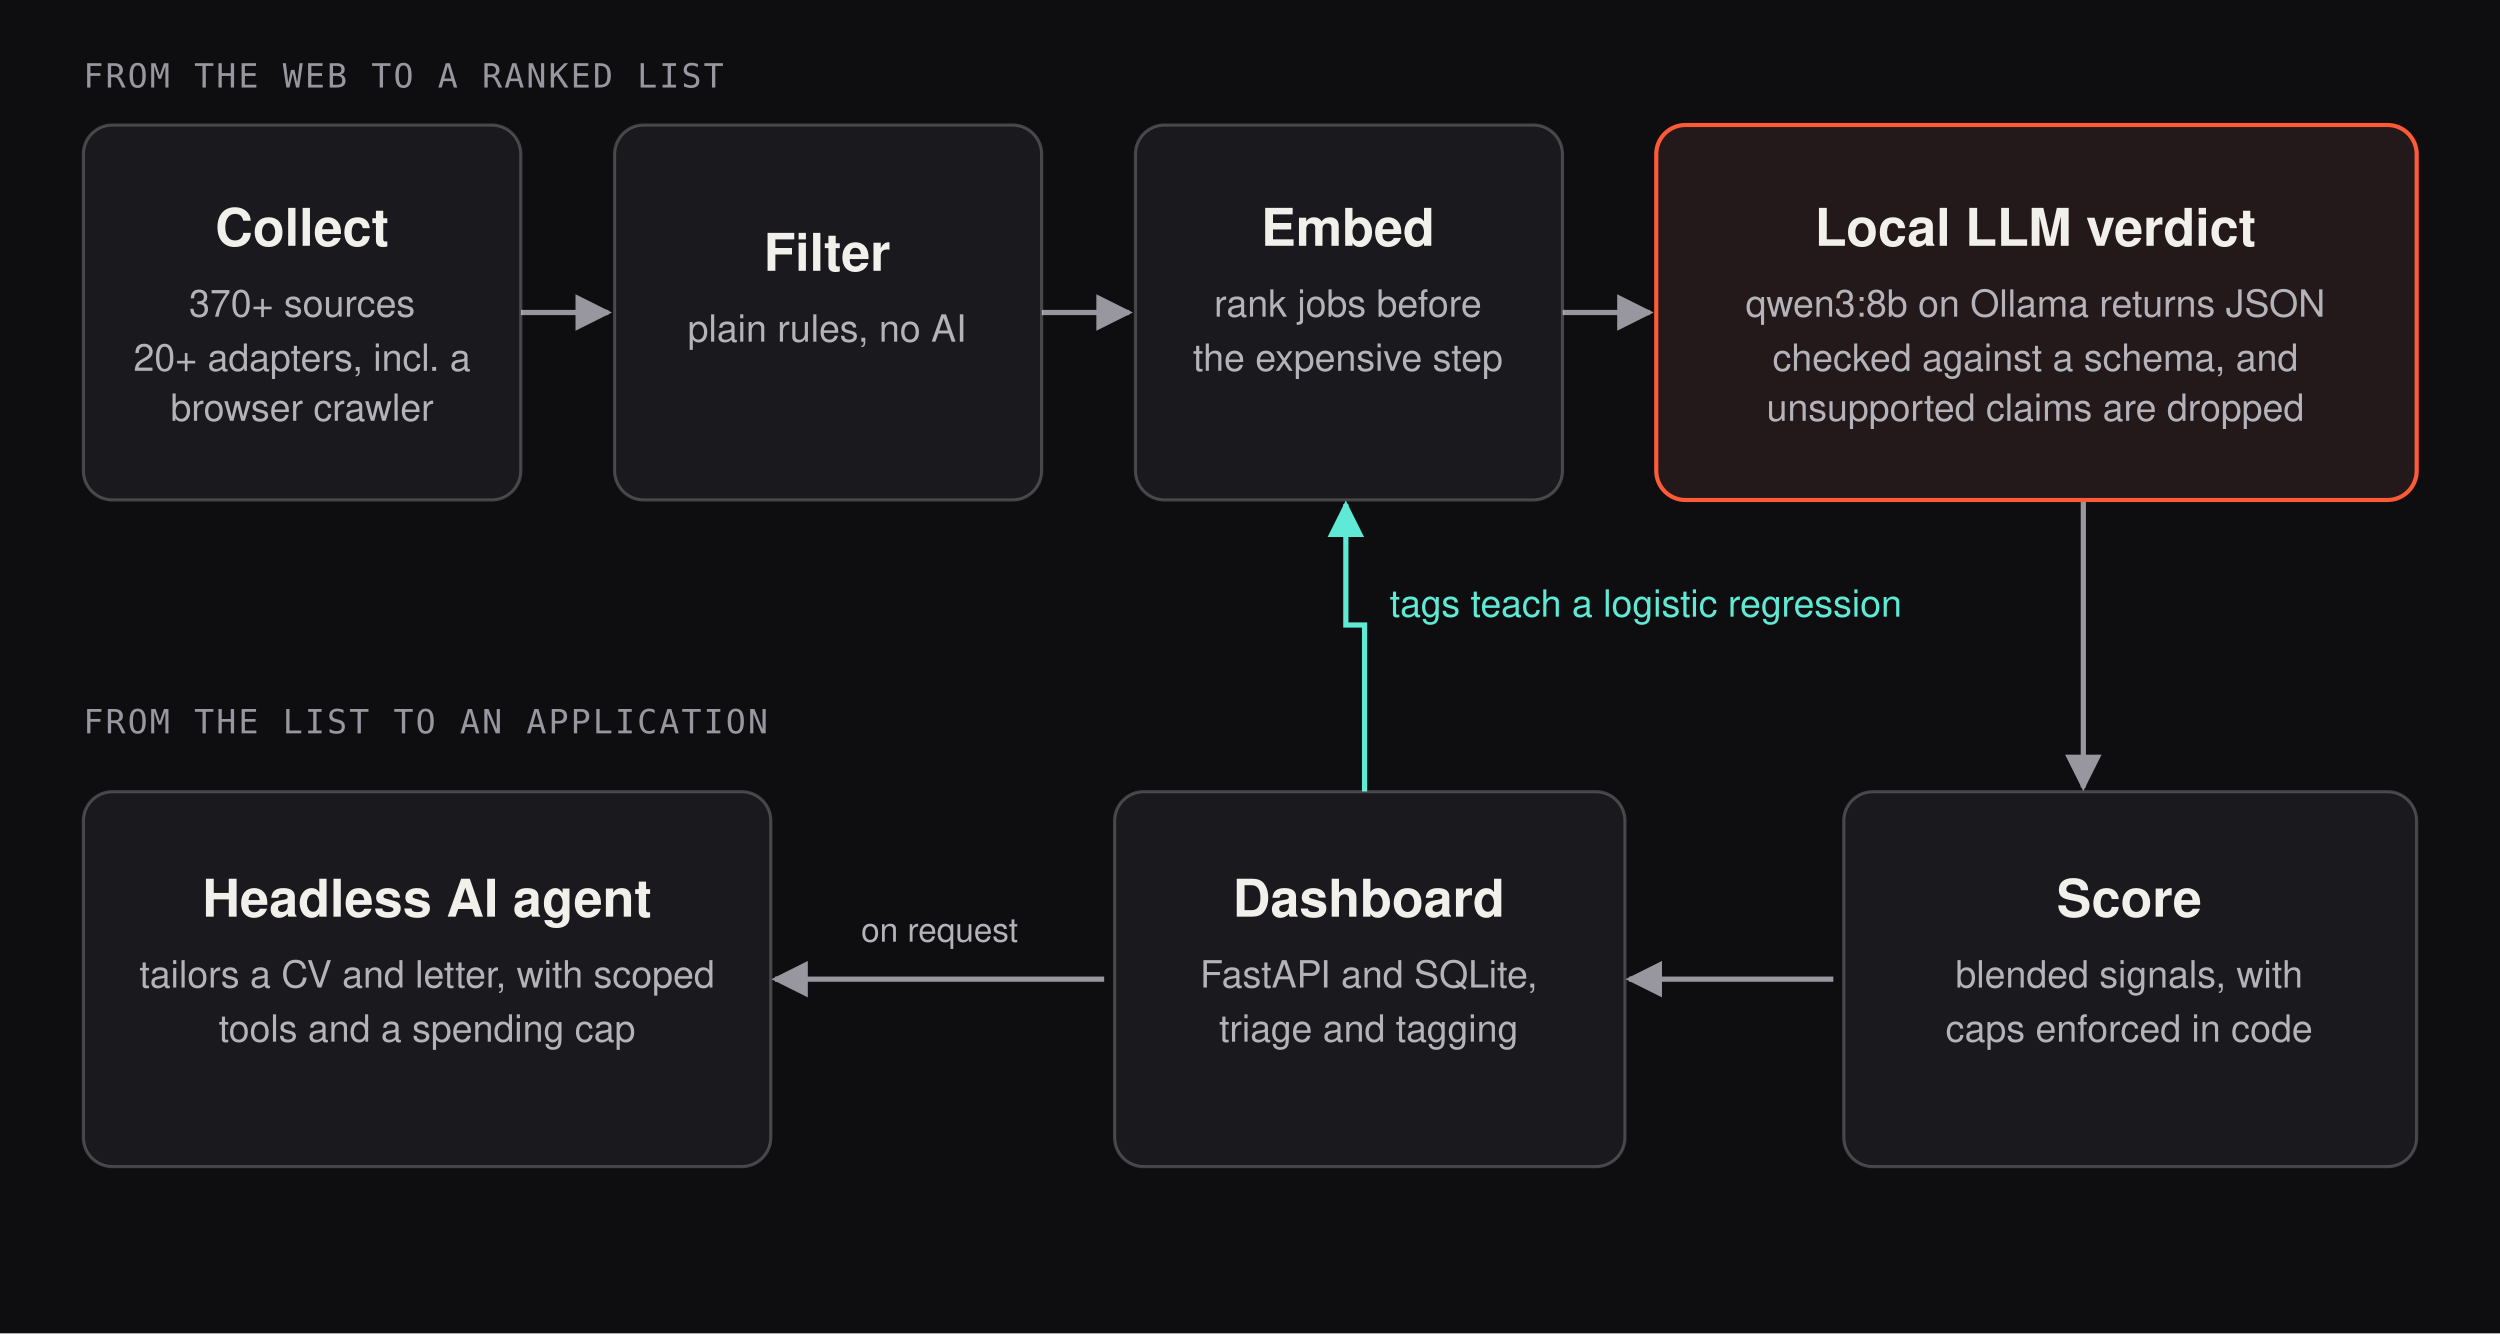
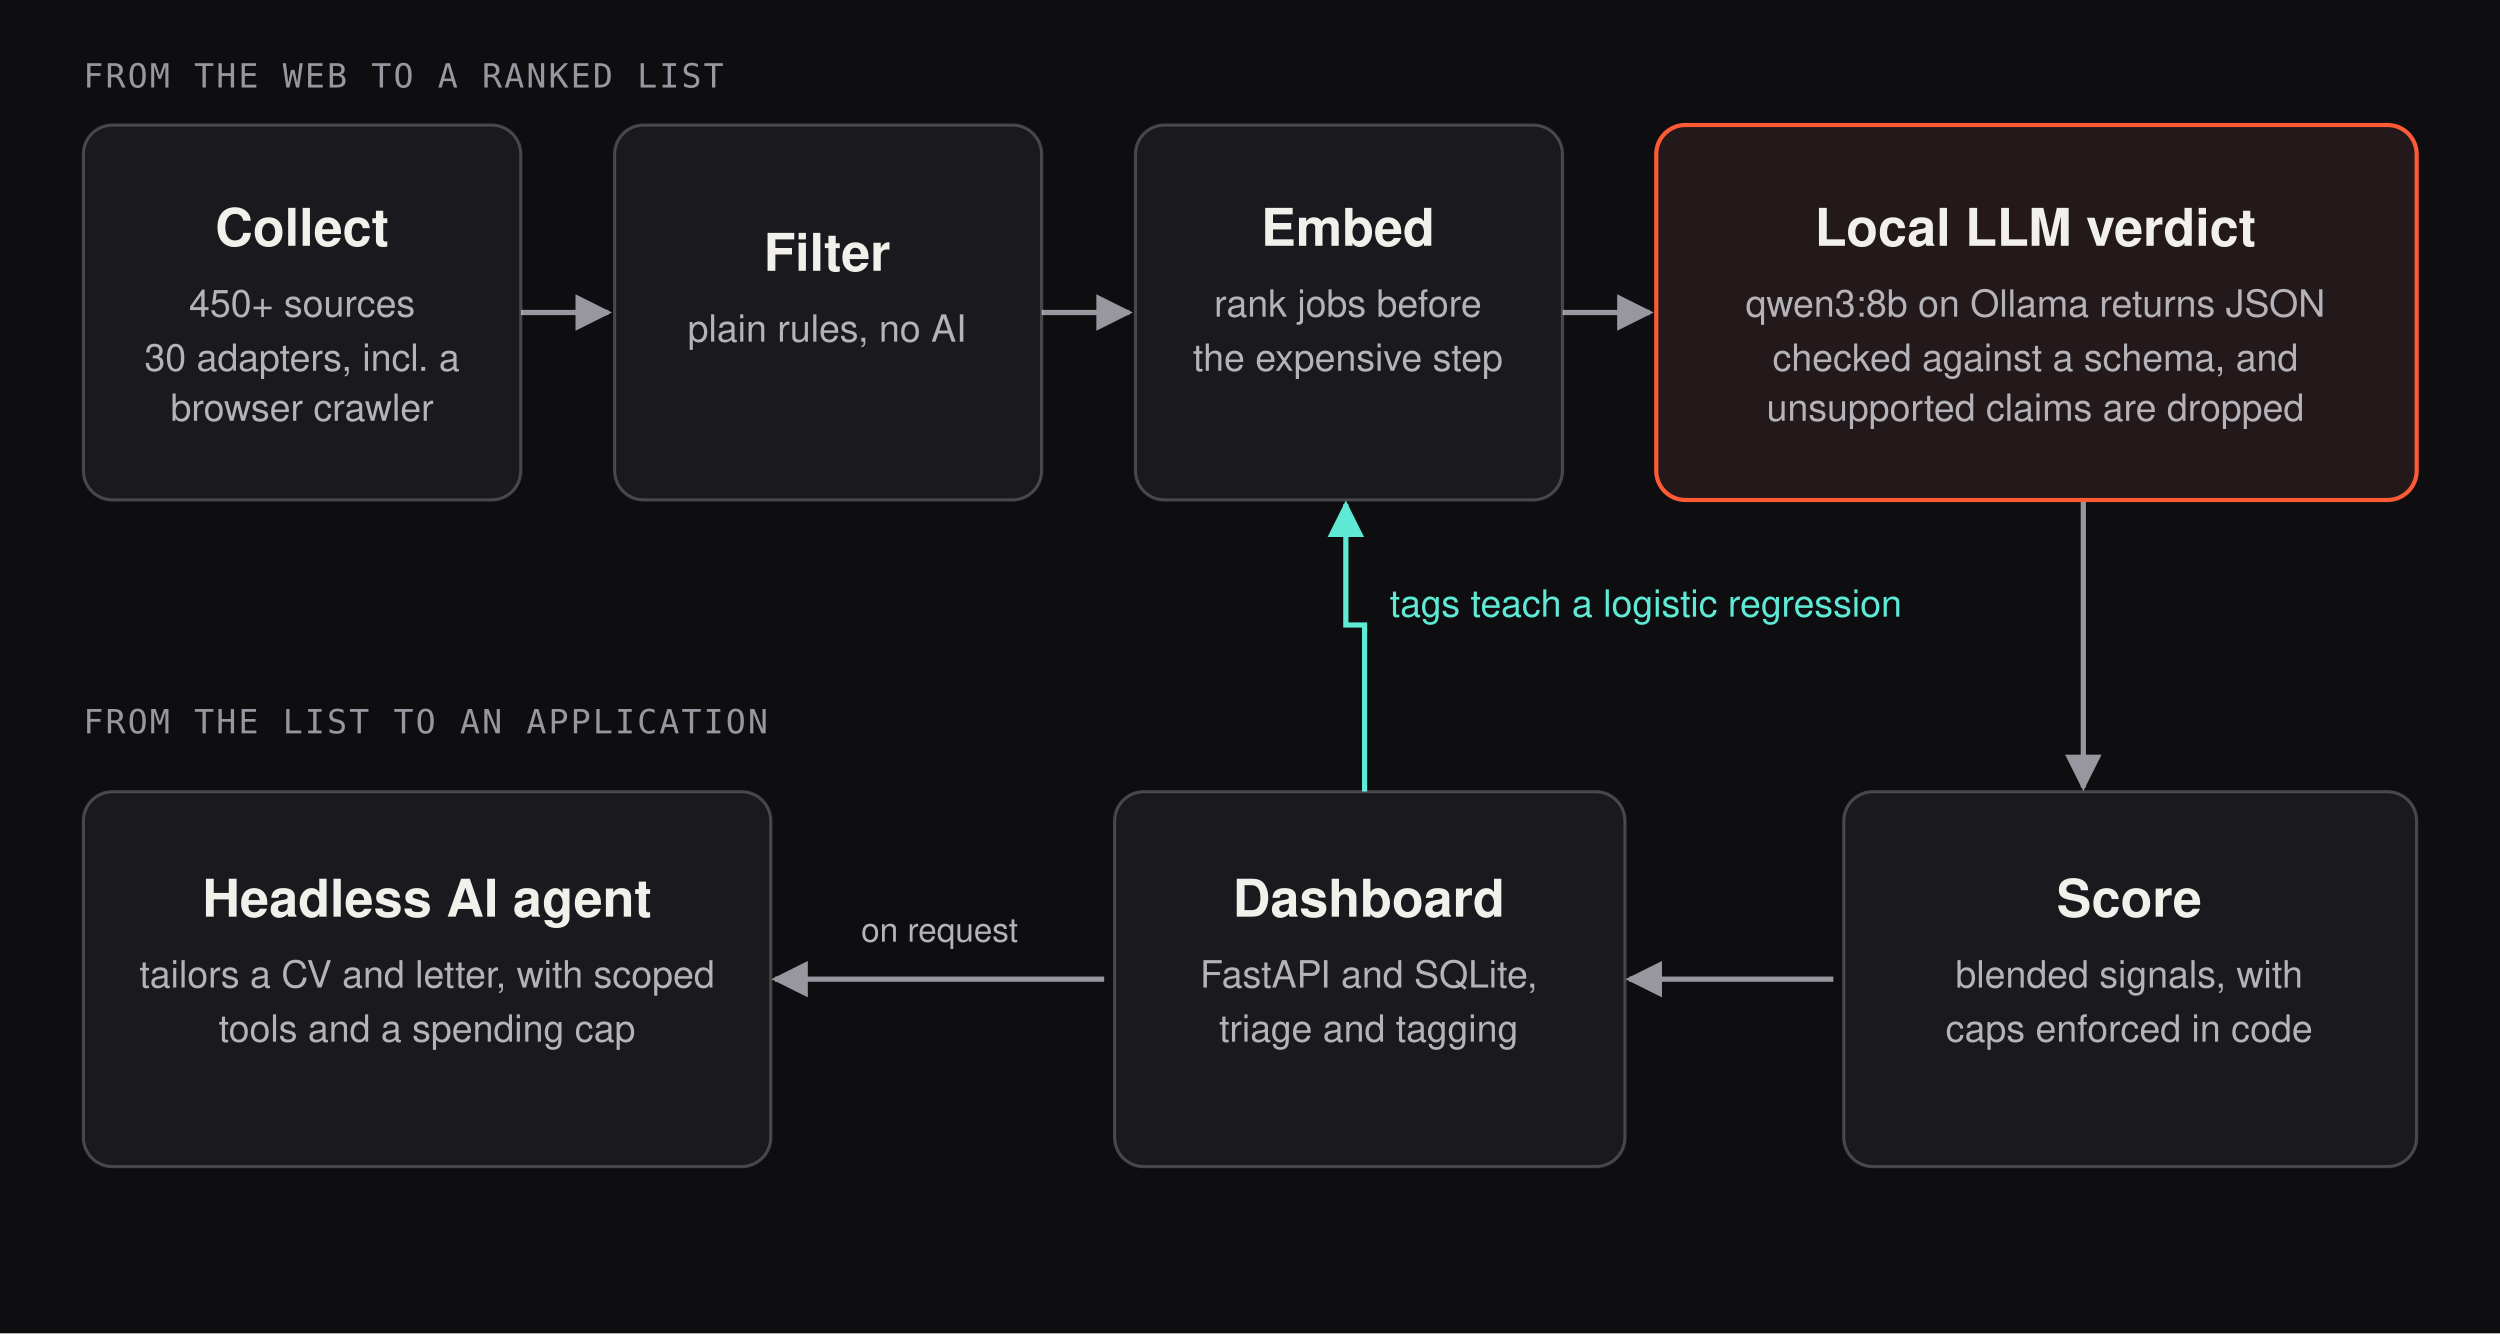
<svg xmlns="http://www.w3.org/2000/svg" viewBox="0 0 1200 640" width="1200" height="640" role="img" aria-labelledby="t d">
  <defs>
    <marker id="a" viewBox="0 0 10 10" refX="9" refY="5" markerWidth="7" markerHeight="7" orient="auto-start-reverse">
      <path d="M0 0 10 5 0 10z" fill="#98979f" />
    </marker>
    <marker id="b" viewBox="0 0 10 10" refX="9" refY="5" markerWidth="7" markerHeight="7" orient="auto-start-reverse">
      <path d="M0 0 10 5 0 10z" fill="#5eead4" />
    </marker>
    <style>
      text { font-family: 'Segoe UI', Helvetica, Arial, sans-serif; fill: #f2f0ea; }
      .box { fill: #1a1a1e; stroke: rgba(255,255,255,0.22); stroke-width: 1.5; }
      .hot { fill: #24191a; stroke: #ff5a36; stroke-width: 2; }
      .h { font-size: 25px; font-weight: 700; text-anchor: middle; }
      .s { font-size: 18px; fill: #b4b3ba; text-anchor: middle; }
      .wire { stroke: #98979f; stroke-width: 2.5; fill: none; }
      .back { stroke: #5eead4; stroke-width: 2.5; fill: none; }
      .lab { font-size: 18px; fill: #5eead4; text-anchor: middle; }
      .tag { font-size: 16px; fill: #98979f; font-family: Consolas, Menlo, monospace; letter-spacing: 1px; }
    </style>
  </defs>
  <rect width="1200" height="640" fill="#0e0e11" />
  <text class="tag" x="40" y="42">FROM THE WEB TO A RANKED LIST</text>
  <text class="tag" x="40" y="352">FROM THE LIST TO AN APPLICATION</text>
  <path class="wire" d="M250 150H292" marker-end="url(#a)" />
  <path class="wire" d="M500 150H542" marker-end="url(#a)" />
  <path class="wire" d="M750 150H792" marker-end="url(#a)" />
  <path class="wire" d="M1000 240V378" marker-end="url(#a)" />
  <path class="wire" d="M880 470H782" marker-end="url(#a)" />
  <path class="wire" d="M530 470H372" marker-end="url(#a)" />
  <path class="back" d="M655 380V300H646V242" marker-end="url(#b)" />
  <rect class="box" x="40" y="60" width="210" height="180" rx="14" />
  <text class="h" x="145" y="118">Collect</text>
-   <text class="s" x="145" y="152">370+ sources</text>
-   <text class="s" x="145" y="178">20+ adapters, incl. a</text>
+   <text class="s" x="145" y="152">450+ sources</text>
+   <text class="s" x="145" y="178">30 adapters, incl. a</text>
  <text class="s" x="145" y="202">browser crawler</text>
  <rect class="box" x="295" y="60" width="205" height="180" rx="14" />
  <text class="h" x="397" y="130">Filter</text>
  <text class="s" x="397" y="164">plain rules, no AI</text>
  <rect class="box" x="545" y="60" width="205" height="180" rx="14" />
  <text class="h" x="647" y="118">Embed</text>
  <text class="s" x="647" y="152">rank jobs before</text>
  <text class="s" x="647" y="178">the expensive step</text>
  <rect class="box hot" x="795" y="60" width="365" height="180" rx="14" />
  <text class="h" x="977" y="118">Local LLM verdict</text>
  <text class="s" x="977" y="152">qwen3:8b on Ollama returns JSON</text>
  <text class="s" x="977" y="178">checked against a schema, and</text>
  <text class="s" x="977" y="202">unsupported claims are dropped</text>
  <rect class="box" x="885" y="380" width="275" height="180" rx="14" />
  <text class="h" x="1022" y="440">Score</text>
  <text class="s" x="1022" y="474">blended signals, with</text>
  <text class="s" x="1022" y="500">caps enforced in code</text>
  <rect class="box" x="535" y="380" width="245" height="180" rx="14" />
  <text class="h" x="657" y="440">Dashboard</text>
  <text class="s" x="657" y="474">FastAPI and SQLite,</text>
  <text class="s" x="657" y="500">triage and tagging</text>
  <rect class="box" x="40" y="380" width="330" height="180" rx="14" />
  <text class="h" x="205" y="440">Headless AI agent</text>
  <text class="s" x="205" y="474">tailors a CV and letter, with scoped</text>
  <text class="s" x="205" y="500">tools and a spending cap</text>
  <text class="lab" x="790" y="296">tags teach a logistic regression</text>
  <text class="s" x="451" y="452" style="font-size:16px">on request</text>
</svg>
